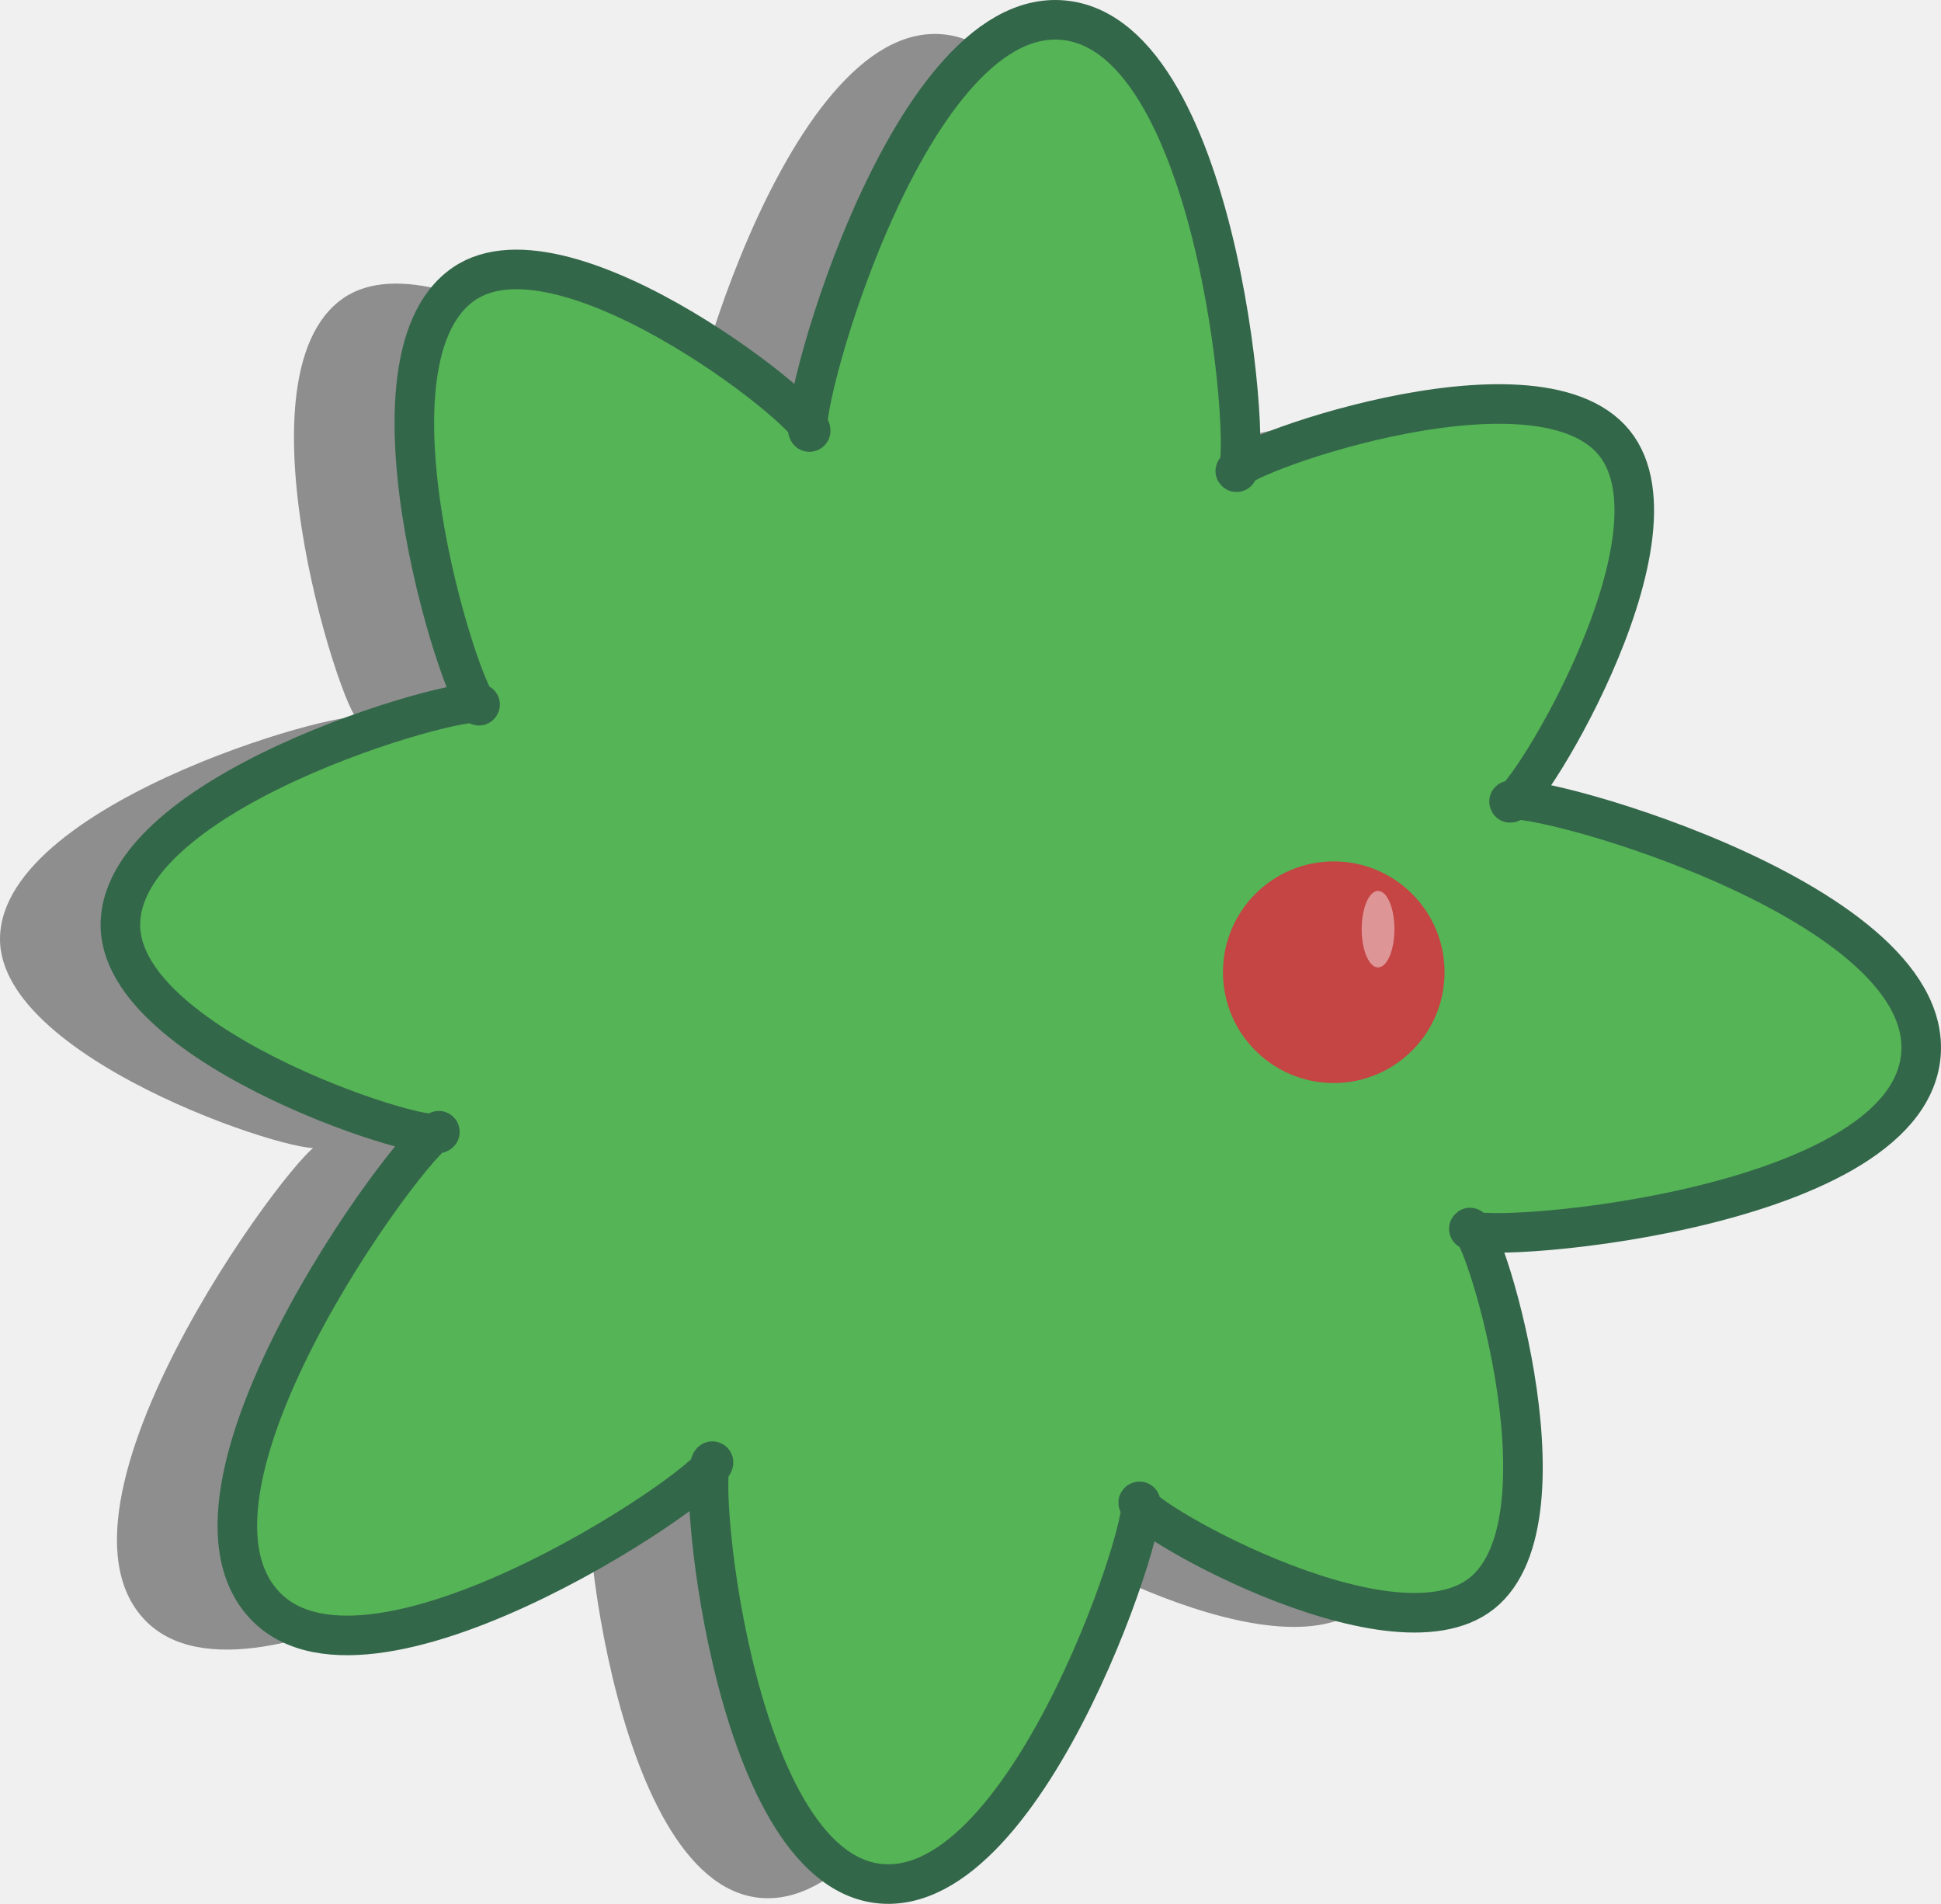
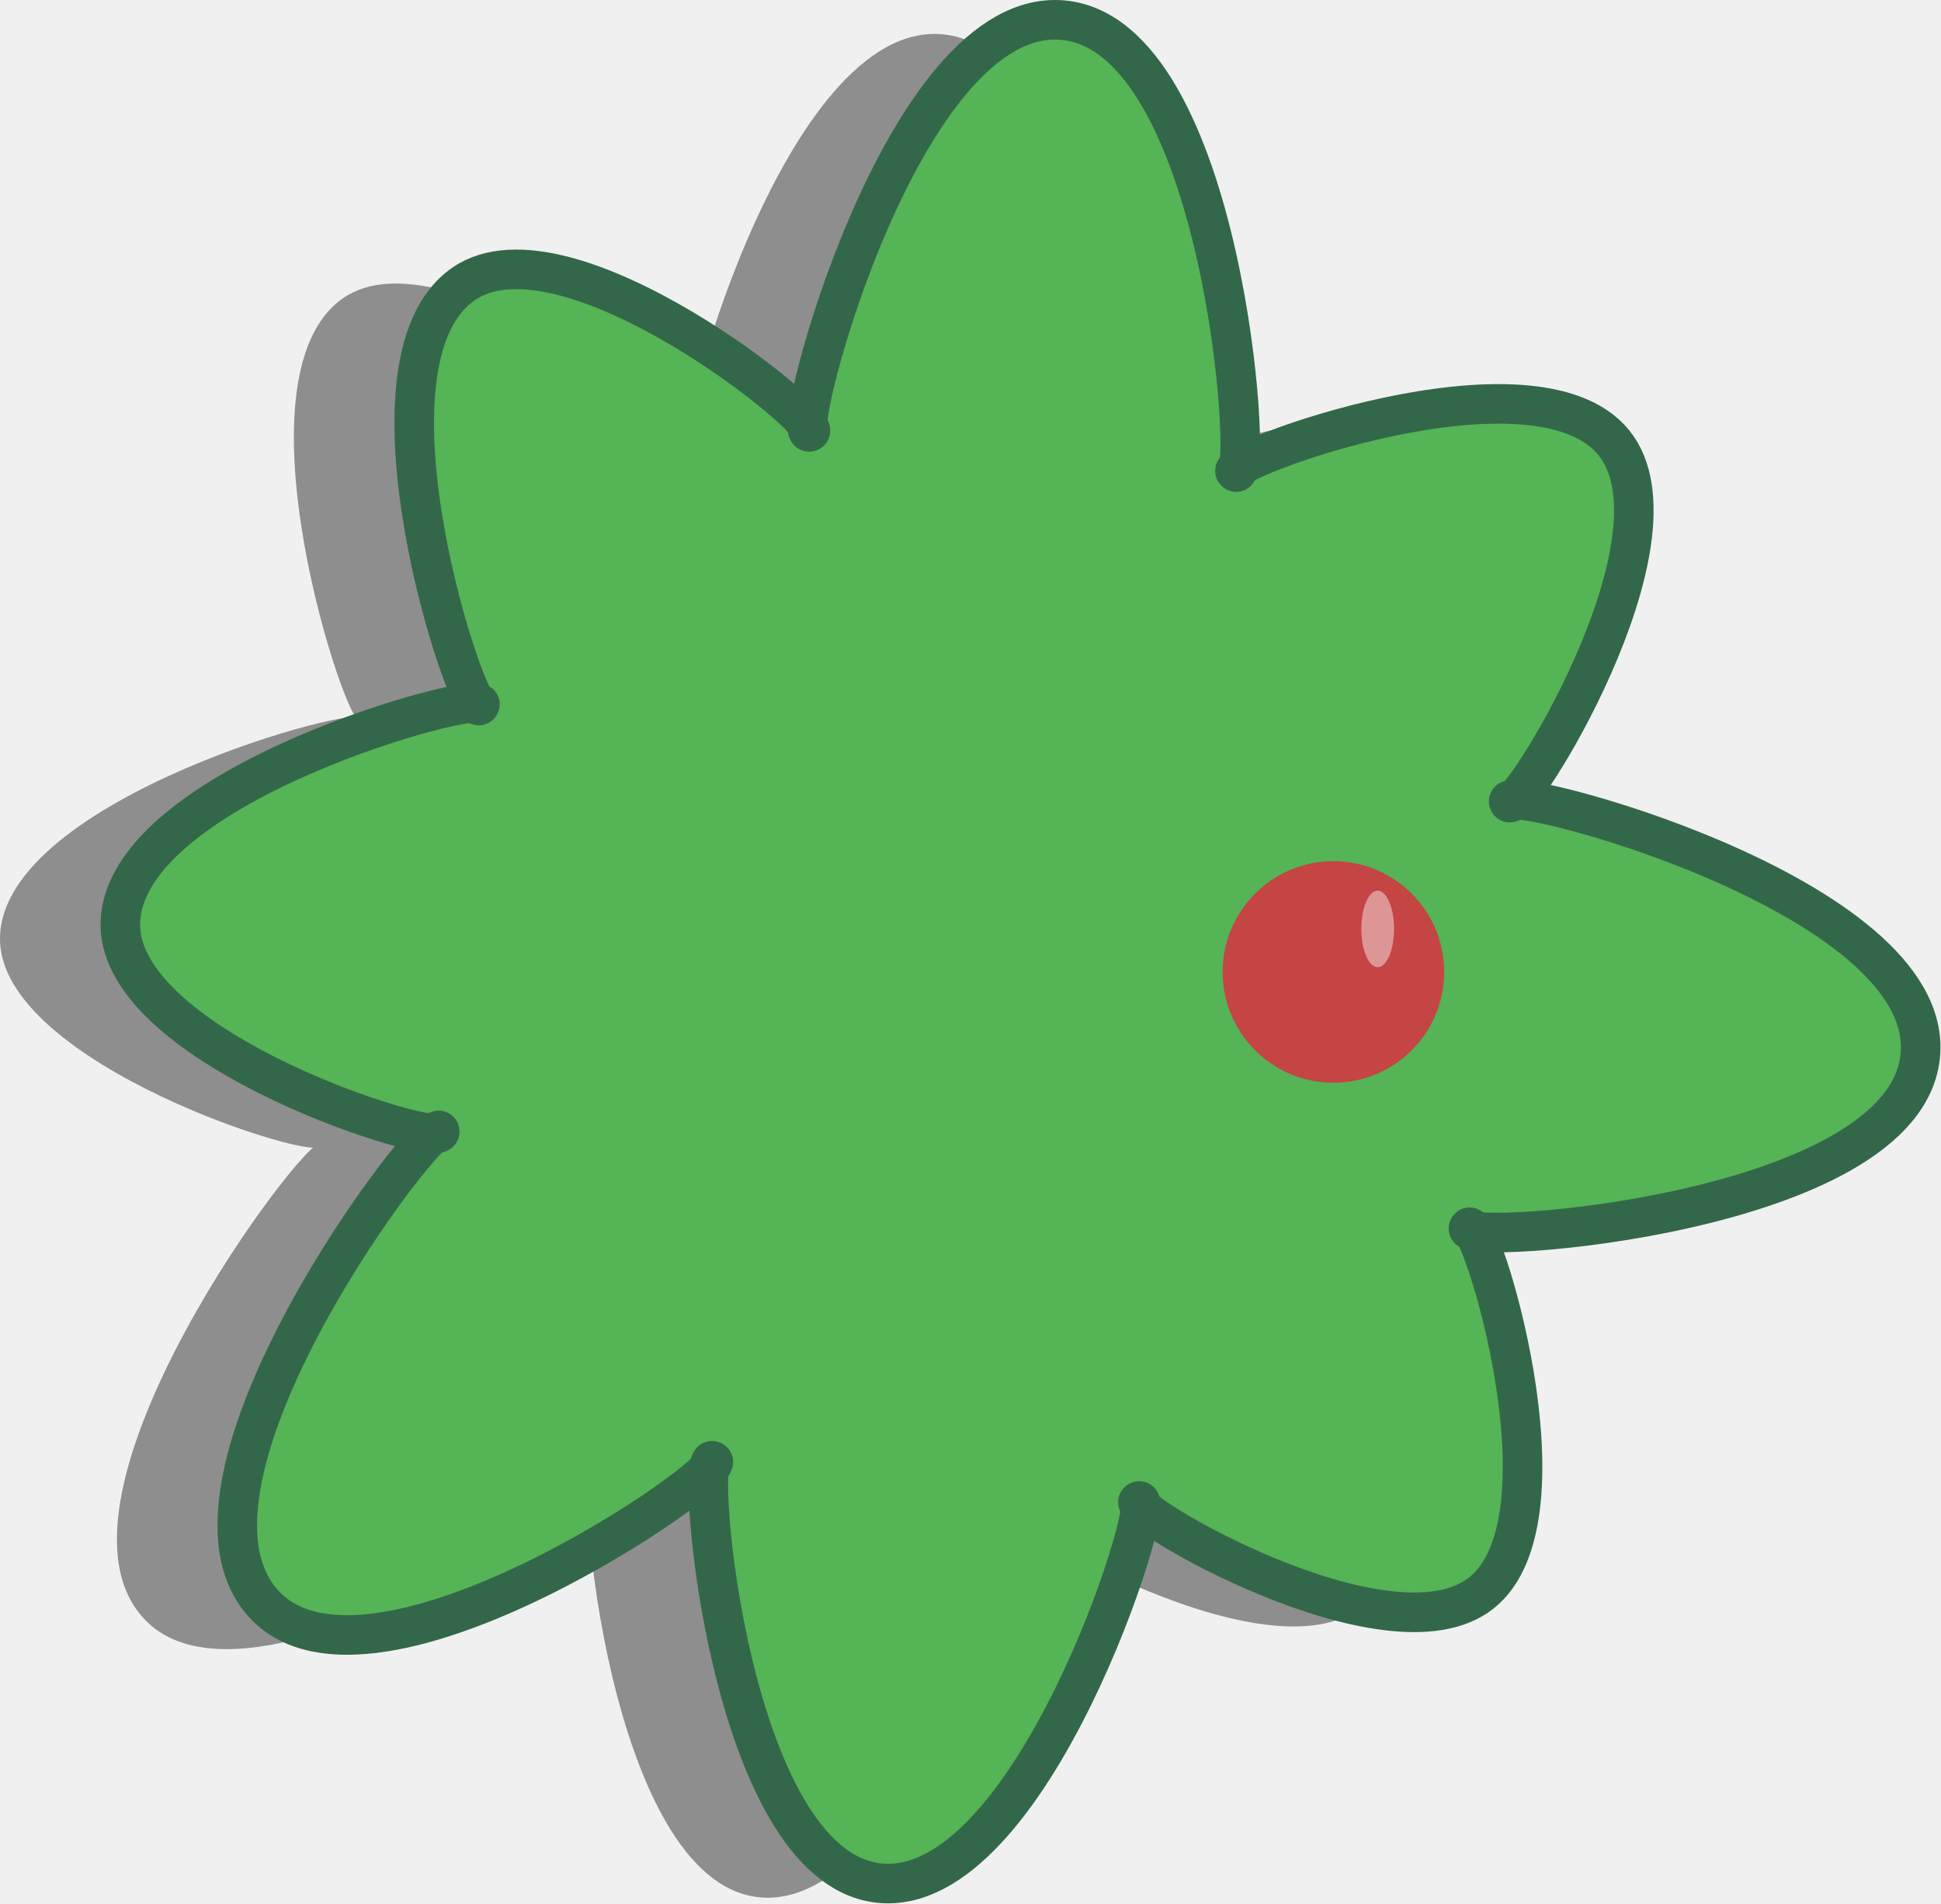
- <svg xmlns="http://www.w3.org/2000/svg" width="410.257mm" height="402.35mm" viewBox="0 0 410.257 402.35" version="1.1" id="svg5">
-   <defs id="defs2" />
-   <g id="layer1" transform="translate(998.8785,2923.208)">
-     <path id="path25833" style="opacity:0.407;fill:#000000;fill-opacity:1;stroke:none;stroke-width:8.364;stroke-linejoin:bevel;stroke-opacity:1" d="m -711.133,-2583.473 c -19.562,15.553 -76.51,-18.178 -72.408,-19.442 4.102,-1.264 -22.661,84.39 -55.032,80.754 -31.759,-3.567 -38.867,-91.238 -35.072,-89.231 3.795,2.007 -71.624,54.469 -94.586,30.579 -24.681,-25.678 35.603,-104.389 36.867,-100.287 1.264,4.102 -67.912,-17.044 -67.512,-43.88 0.443,-29.644 77.995,-50.019 75.988,-46.224 -2.007,3.795 -27.865,-72.19 -3.397,-89.01 21.843,-15.016 77.207,30.027 73.105,31.291 -4.102,1.264 19.712,-90.219 53.638,-87.027 33.926,3.192 40.261,97.51 36.466,95.504 -3.795,-2.007 63.111,-26.944 79.95,-6.185 16.607,20.472 -20.966,79.995 -22.23,75.892 -1.264,-4.102 90.219,19.712 87.027,53.638 -3.192,33.926 -97.51,40.261 -95.504,36.466 2.007,-3.795 22.845,61.145 2.7,77.162 z" />
-     <path id="path25835" style="fill:#55b455;fill-opacity:1;stroke:#33674a;stroke-width:8.364;stroke-linejoin:bevel;stroke-opacity:1" d="m -685.689,-2586.466 c -19.562,15.553 -76.51,-18.178 -72.408,-19.442 4.102,-1.264 -22.661,84.39 -55.032,80.754 -31.759,-3.567 -38.867,-91.238 -35.072,-89.231 3.795,2.007 -71.624,54.469 -94.586,30.579 -24.681,-25.678 35.603,-104.389 36.867,-100.287 1.264,4.102 -67.912,-17.044 -67.512,-43.88 0.443,-29.644 77.995,-50.019 75.988,-46.224 -2.007,3.795 -27.865,-72.19 -3.397,-89.01 21.843,-15.016 77.207,30.027 73.105,31.291 -4.102,1.264 19.712,-90.219 53.638,-87.027 33.926,3.192 40.261,97.51 36.466,95.504 -3.795,-2.007 63.111,-26.944 79.95,-6.185 16.607,20.472 -20.966,79.995 -22.23,75.892 -1.264,-4.102 90.219,19.712 87.027,53.638 -3.192,33.926 -97.51,40.261 -95.504,36.466 2.007,-3.795 22.845,61.145 2.7,77.162 z" />
-     <circle style="fill:#c54444;fill-opacity:1;stroke:none;stroke-width:1.801;stroke-linecap:round;stroke-linejoin:round;stroke-dasharray:none;stroke-opacity:1" id="circle25839" cx="-716.971" cy="-2717.745" r="23.417" />
-     <ellipse style="opacity:0.433;fill:#ffffff;fill-opacity:1;stroke:none;stroke-width:4.237;stroke-linecap:butt;stroke-linejoin:bevel;stroke-dasharray:none;stroke-opacity:1" id="ellipse25845" cx="-707.607" cy="-2726.845" rx="3.461" ry="8.086" />
+ <svg xmlns="http://www.w3.org/2000/svg" width="1551" height="1521" viewBox="0 0 1551 1521" fill="none">
+   <g clip-path="url(#clip0_3_10)">
+     <path opacity="0.407" d="M1087.54 1284.04C1013.61 1342.82 798.369 1215.33 813.874 1210.56C829.379 1205.78 728.225 1529.51 605.879 1515.77C485.845 1502.29 458.98 1170.93 473.321 1178.52C487.663 1186.1 202.615 1384.38 115.83 1294.09C22.547 1197.04 250.391 899.553 255.169 915.058C259.946 930.562 -1.508 850.64 0.007 749.21C1.679 637.168 294.792 560.164 287.207 574.505C279.621 588.847 181.89 301.661 274.367 238.088C356.923 181.334 566.173 351.576 550.668 356.353C535.163 361.13 625.169 15.369 753.395 27.433C881.621 39.496 905.562 395.975 891.22 388.39C876.879 380.805 1129.75 286.556 1193.39 365.014C1256.16 442.387 1114.15 667.357 1109.37 651.852C1104.6 636.347 1450.36 726.353 1438.29 854.579C1426.23 982.805 1069.75 1006.75 1077.33 992.404C1084.92 978.062 1163.68 1223.51 1087.54 1284.04V1284.04Z" fill="black" />
+     <path d="M1183.71 1272.73C1109.77 1331.51 894.536 1204.02 910.041 1199.24C925.545 1194.47 824.391 1518.2 702.045 1504.46C582.011 1490.97 555.146 1159.62 569.488 1167.21C583.83 1174.79 298.782 1373.07 211.996 1282.78C118.714 1185.73 346.558 888.239 351.335 903.744C356.113 919.249 94.659 839.326 96.173 737.896C97.846 625.854 390.959 548.85 383.374 563.192C375.788 577.534 278.057 290.347 370.534 226.774C453.09 170.02 662.339 340.262 646.835 345.039C631.33 349.817 721.336 4.056 849.562 16.119C977.788 28.182 1001.73 384.663 987.387 377.078C973.045 369.492 1225.92 275.243 1289.56 353.7C1352.33 431.074 1210.32 656.043 1205.54 640.538C1200.76 625.034 1546.52 715.04 1534.46 843.265C1522.4 971.491 1165.92 995.433 1173.5 981.091C1181.09 966.749 1259.85 1212.19 1183.71 1272.73V1272.73Z" fill="#55B455" stroke="#33674A" stroke-width="31.611" stroke-linejoin="bevel" />
+     <path d="M1065.48 865.059C1114.36 865.059 1153.98 825.434 1153.98 776.554C1153.98 727.674 1114.36 688.048 1065.48 688.048C1016.59 688.048 976.969 727.674 976.969 776.554C976.969 825.434 1016.59 865.059 1065.48 865.059Z" fill="#C54444" />
+     <path opacity="0.433" d="M1100.87 772.724C1108.09 772.724 1113.95 759.041 1113.95 742.163C1113.95 725.284 1108.09 711.601 1100.87 711.601C1093.64 711.601 1087.79 725.284 1087.79 742.163C1087.79 759.041 1093.64 772.724 1100.87 772.724Z" fill="white" />
  </g>
+   <defs>
+     <clipPath id="clip0_3_10">
+       <rect width="1550.58" height="1520.69" fill="white" />
+     </clipPath>
+   </defs>
</svg>
